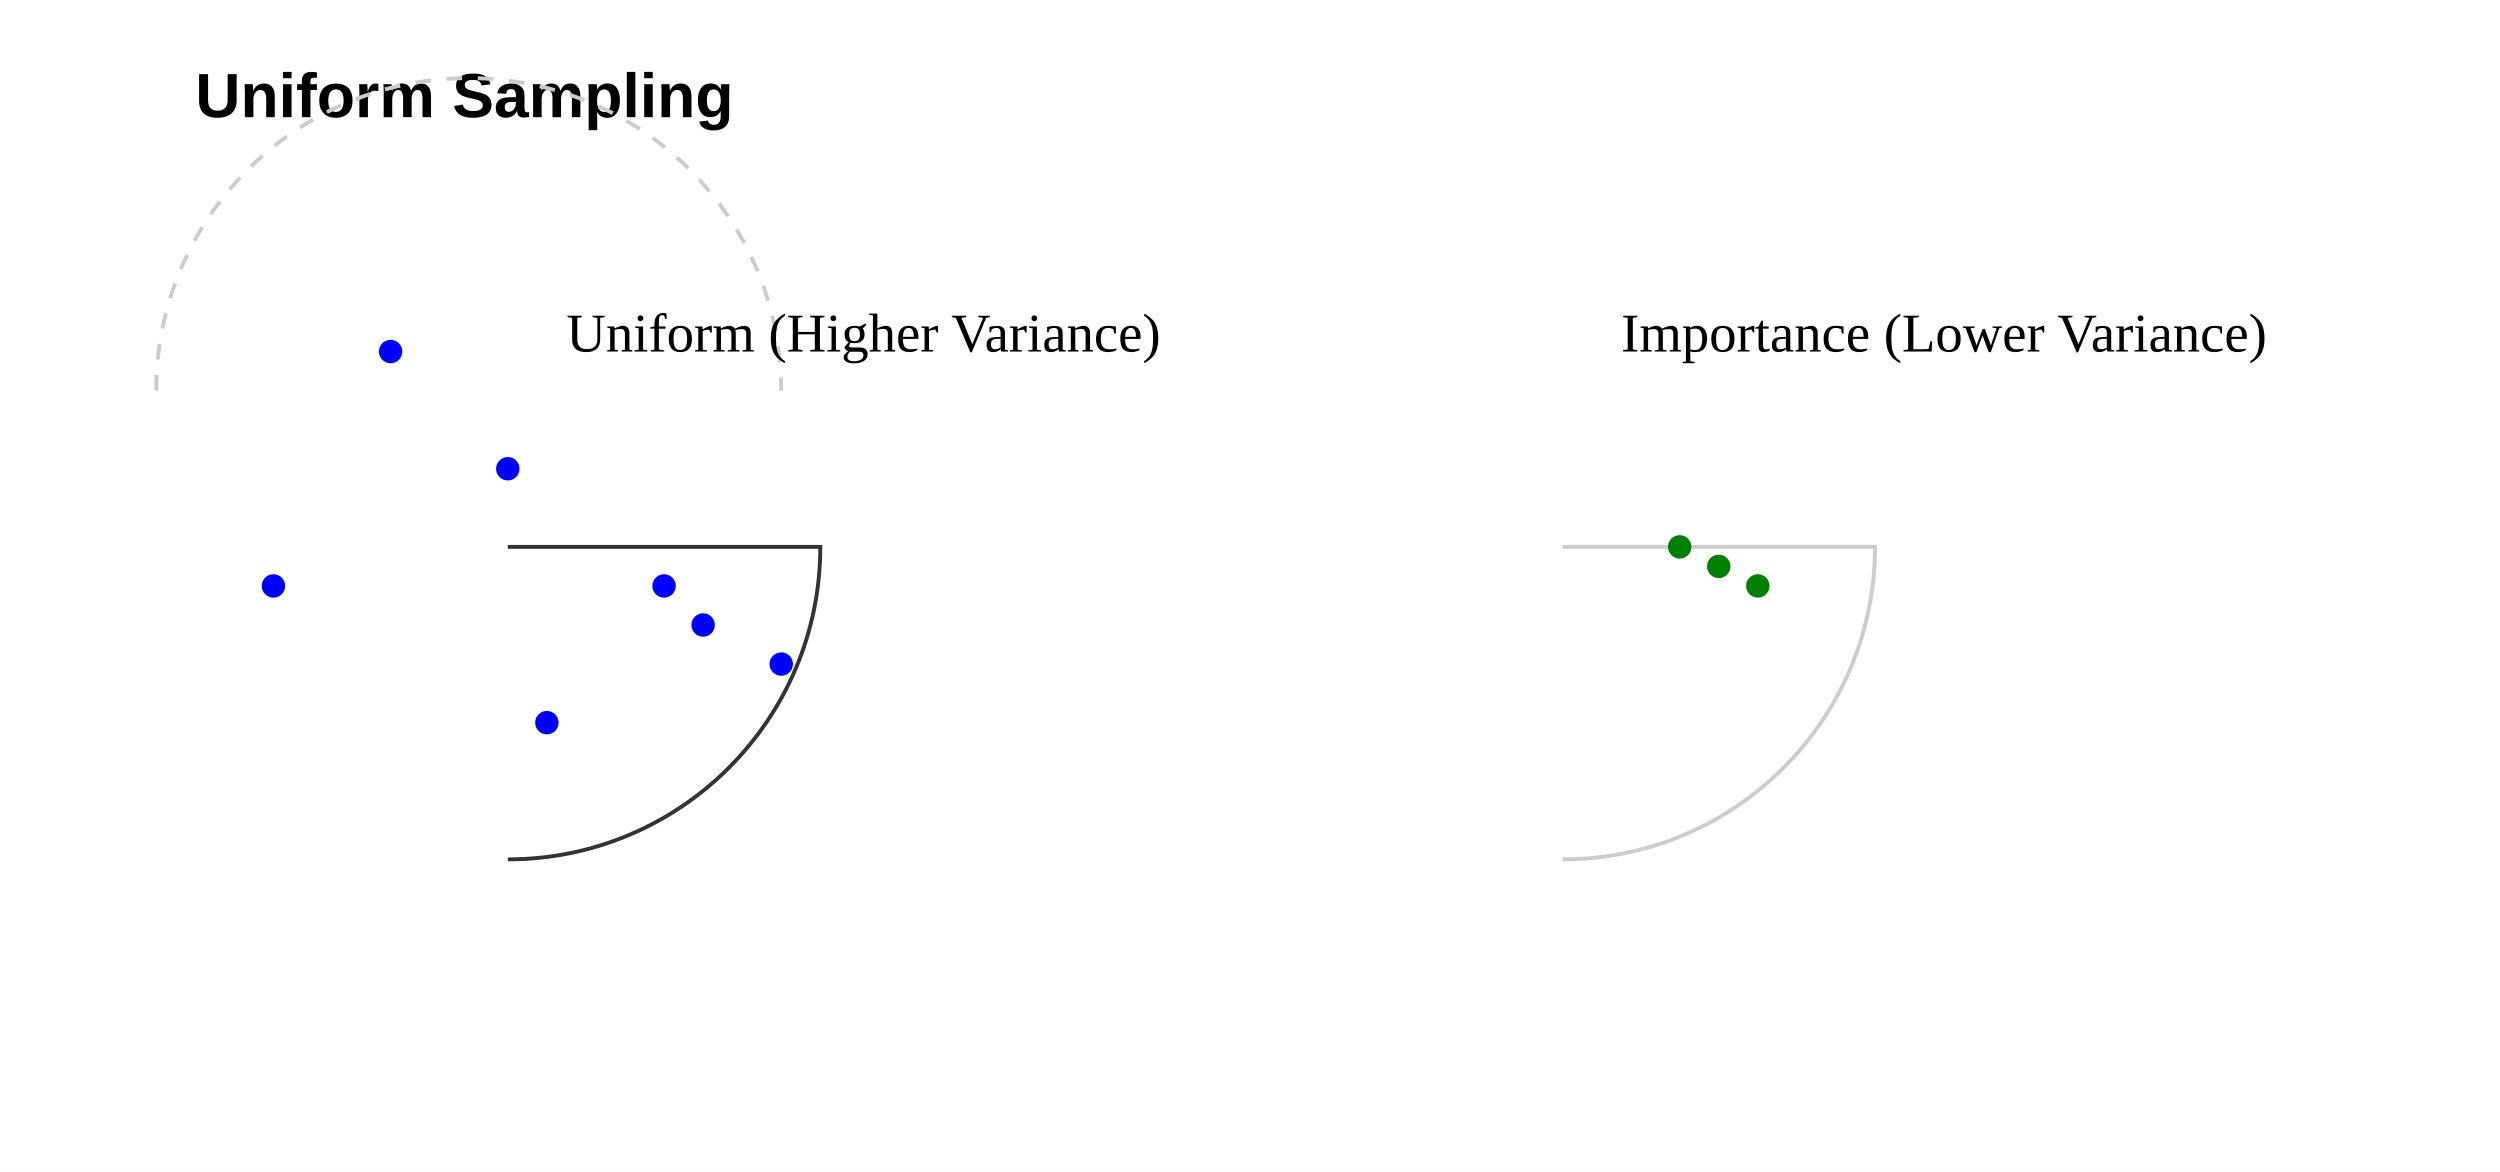
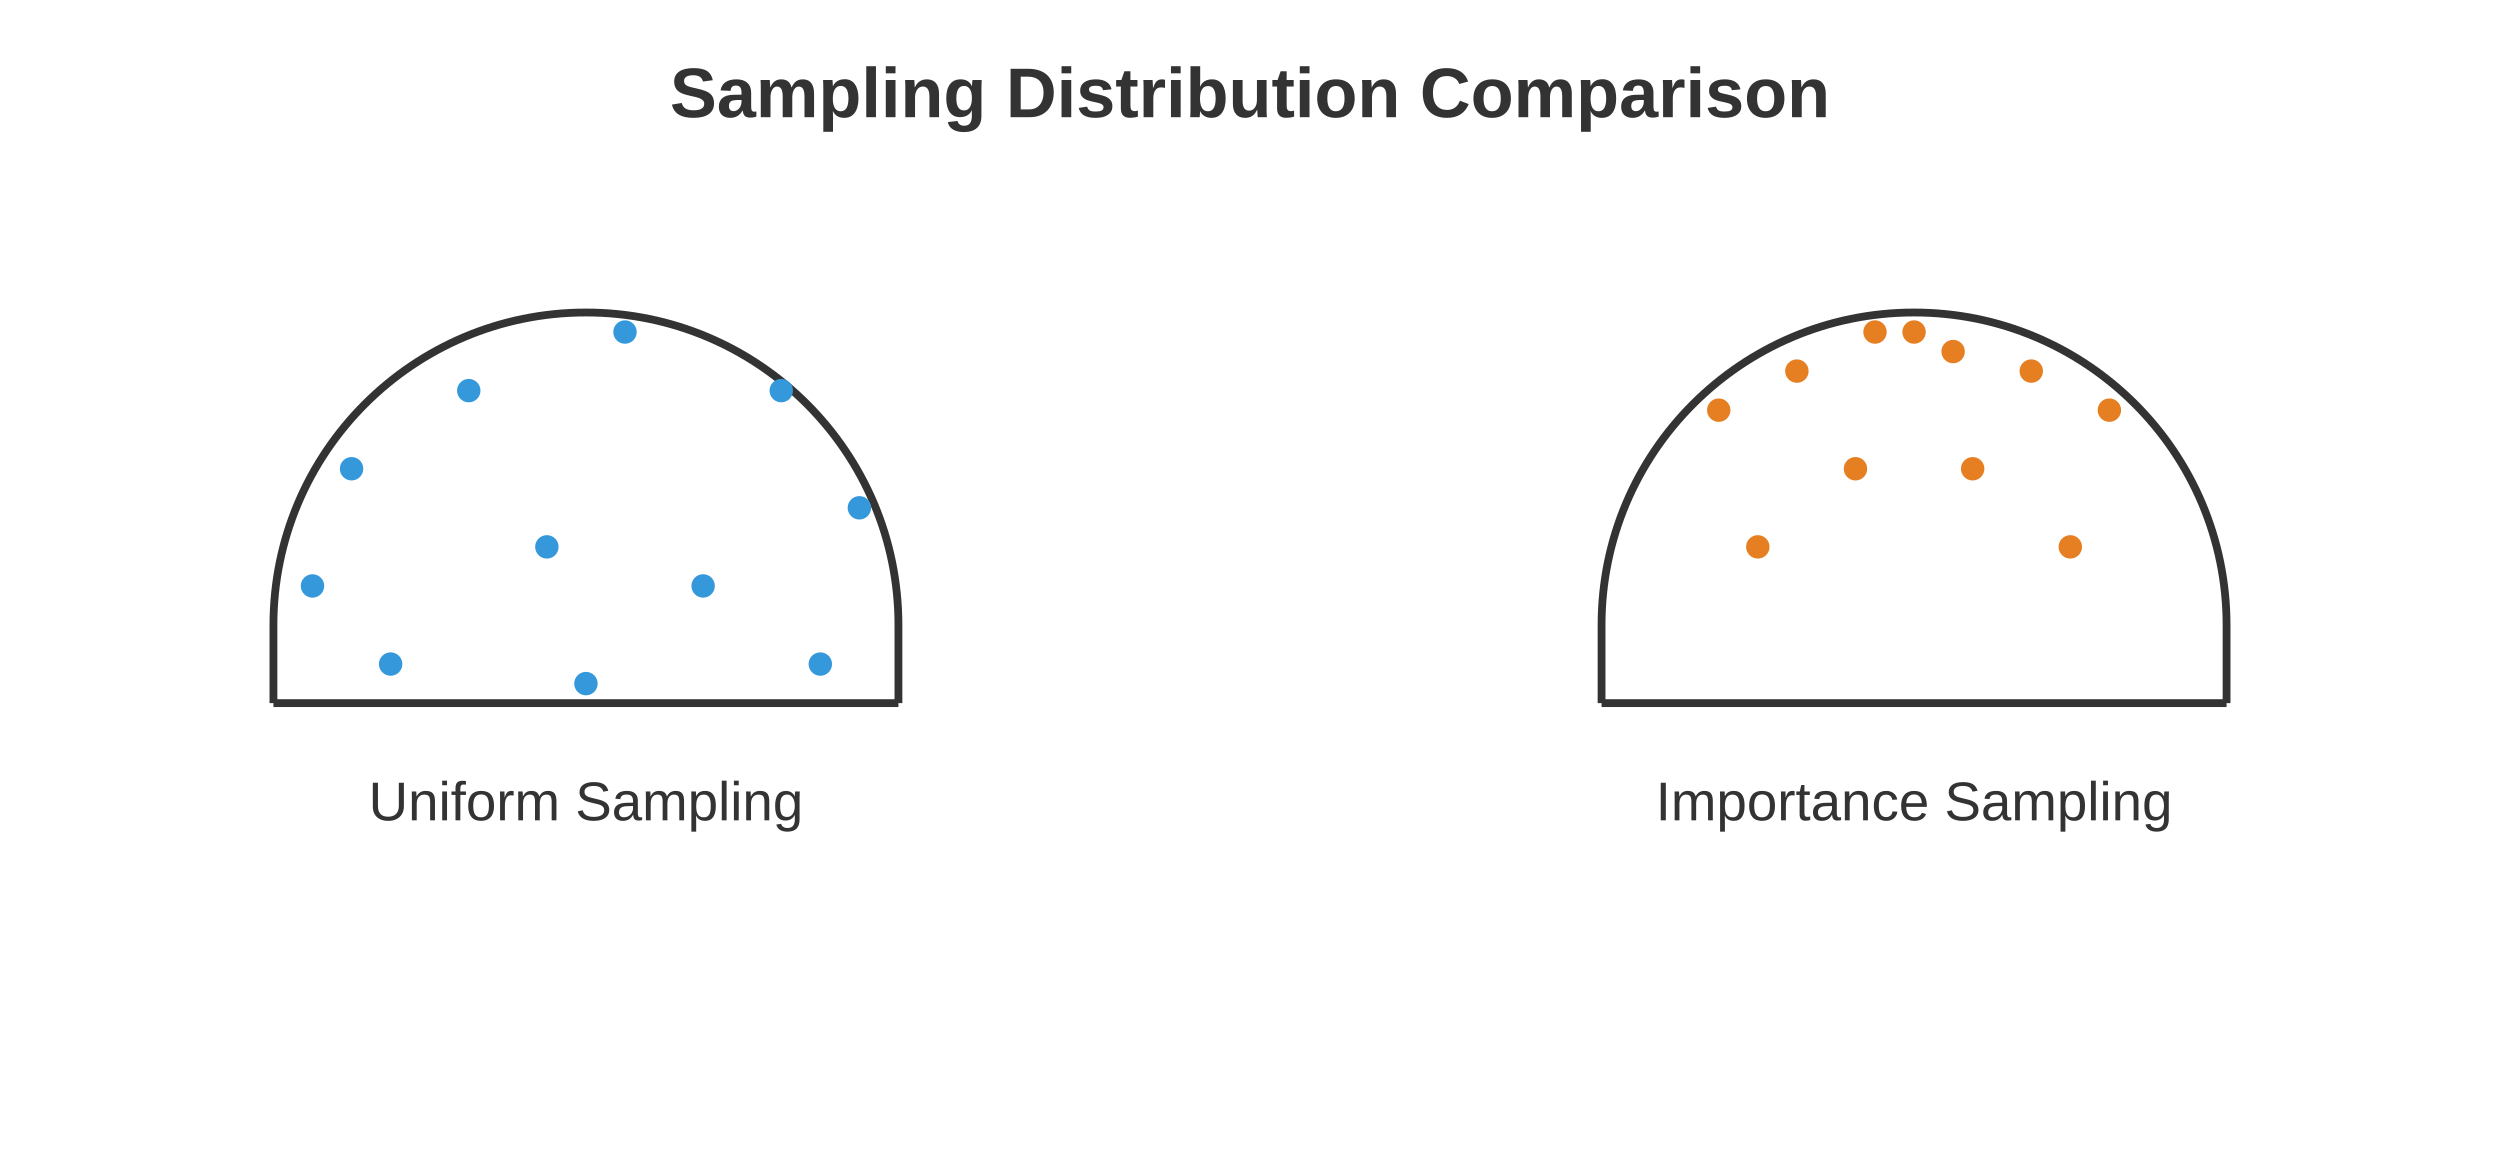
<svg xmlns="http://www.w3.org/2000/svg" viewBox="0 0 640 300">
  <rect width="100%" height="100%" fill="white" />
-   <text x="50" y="30" font-family="Arial" font-weight="bold" font-size="16">Uniform Sampling</text>
-   <path d="M 40,100 A 80,80 0 0 1 200,100" fill="none" stroke="#ccc" stroke-dasharray="4" />
-   <circle cx="70" cy="150" r="3" fill="blue" />
-   <circle cx="130" cy="120" r="3" fill="blue" />
-   <circle cx="180" cy="160" r="3" fill="blue" />
-   <circle cx="100" cy="90" r="3" fill="blue" />
-   <g transform="translate(50, 100)">
-     <path d="M 80,40 L 160,40 A 80,80 0 0 1 80,120" fill="none" stroke="#333" />
-     <text x="95" y="-10" font-size="14">Uniform (Higher Variance)</text>
-     <circle cx="120" cy="50" r="3" fill="blue" />
-     <circle cx="150" cy="70" r="3" fill="blue" />
-     <circle cx="90" cy="85" r="3" fill="blue" />
+   <g transform="translate(150, 160)">
+     <path d="M -80,0 A 80,80 0 0 1 80,0" fill="none" stroke="#333" stroke-width="2" />
+     <path d="M -80,0 L -80,20" stroke="#333" stroke-width="2" />
+     <path d="M 80,0 L 80,20" stroke="#333" stroke-width="2" />
+     <line x1="-80" y1="20" x2="80" y2="20" stroke="#333" stroke-width="2" />
+     <circle cx="-60" cy="-40" r="3" fill="#3498db" />
+     <circle cx="-30" cy="-60" r="3" fill="#3498db" />
+     <circle cx="10" cy="-75" r="3" fill="#3498db" />
+     <circle cx="50" cy="-60" r="3" fill="#3498db" />
+     <circle cx="70" cy="-30" r="3" fill="#3498db" />
+     <circle cx="-10" cy="-20" r="3" fill="#3498db" />
+     <circle cx="30" cy="-10" r="3" fill="#3498db" />
+     <circle cx="-50" cy="10" r="3" fill="#3498db" />
+     <circle cx="0" cy="15" r="3" fill="#3498db" />
+     <circle cx="-70" cy="-10" r="3" fill="#3498db" />
+     <circle cx="60" cy="10" r="3" fill="#3498db" />
+     <text x="0" y="50" font-family="Arial, sans-serif" font-size="14" text-anchor="middle" fill="#333">Uniform Sampling</text>
  </g>
-   <g transform="translate(320, 100)">
-     <path d="M 80,40 L 160,40 A 80,80 0 0 1 80,120" fill="none" stroke="#cccccc" />
-     <text x="95" y="-10" font-size="14">Importance (Lower Variance)</text>
-     <circle cx="110" cy="40" r="3" fill="green" />
-     <circle cx="120" cy="45" r="3" fill="green" />
-     <circle cx="130" cy="50" r="3" fill="green" />
+   <g transform="translate(490, 160)">
+     <path d="M -80,0 A 80,80 0 0 1 80,0" fill="none" stroke="#333" stroke-width="2" />
+     <path d="M -80,0 L -80,20" stroke="#333" stroke-width="2" />
+     <path d="M 80,0 L 80,20" stroke="#333" stroke-width="2" />
+     <line x1="-80" y1="20" x2="80" y2="20" stroke="#333" stroke-width="2" />
+     <circle cx="-10" cy="-75" r="3" fill="#e67e22" />
+     <circle cx="10" cy="-70" r="3" fill="#e67e22" />
+     <circle cx="30" cy="-65" r="3" fill="#e67e22" />
+     <circle cx="-30" cy="-65" r="3" fill="#e67e22" />
+     <circle cx="0" cy="-75" r="3" fill="#e67e22" />
+     <circle cx="50" cy="-55" r="3" fill="#e67e22" />
+     <circle cx="-50" cy="-55" r="3" fill="#e67e22" />
+     <circle cx="15" cy="-40" r="3" fill="#e67e22" />
+     <circle cx="-15" cy="-40" r="3" fill="#e67e22" />
+     <circle cx="40" cy="-20" r="3" fill="#e67e22" />
+     <circle cx="-40" cy="-20" r="3" fill="#e67e22" />
+     <text x="0" y="50" font-family="Arial, sans-serif" font-size="14" text-anchor="middle" fill="#333">Importance Sampling</text>
  </g>
+   <text x="320" y="30" font-family="Arial, sans-serif" font-weight="bold" font-size="18" text-anchor="middle" fill="#333">Sampling Distribution Comparison</text>
</svg>
